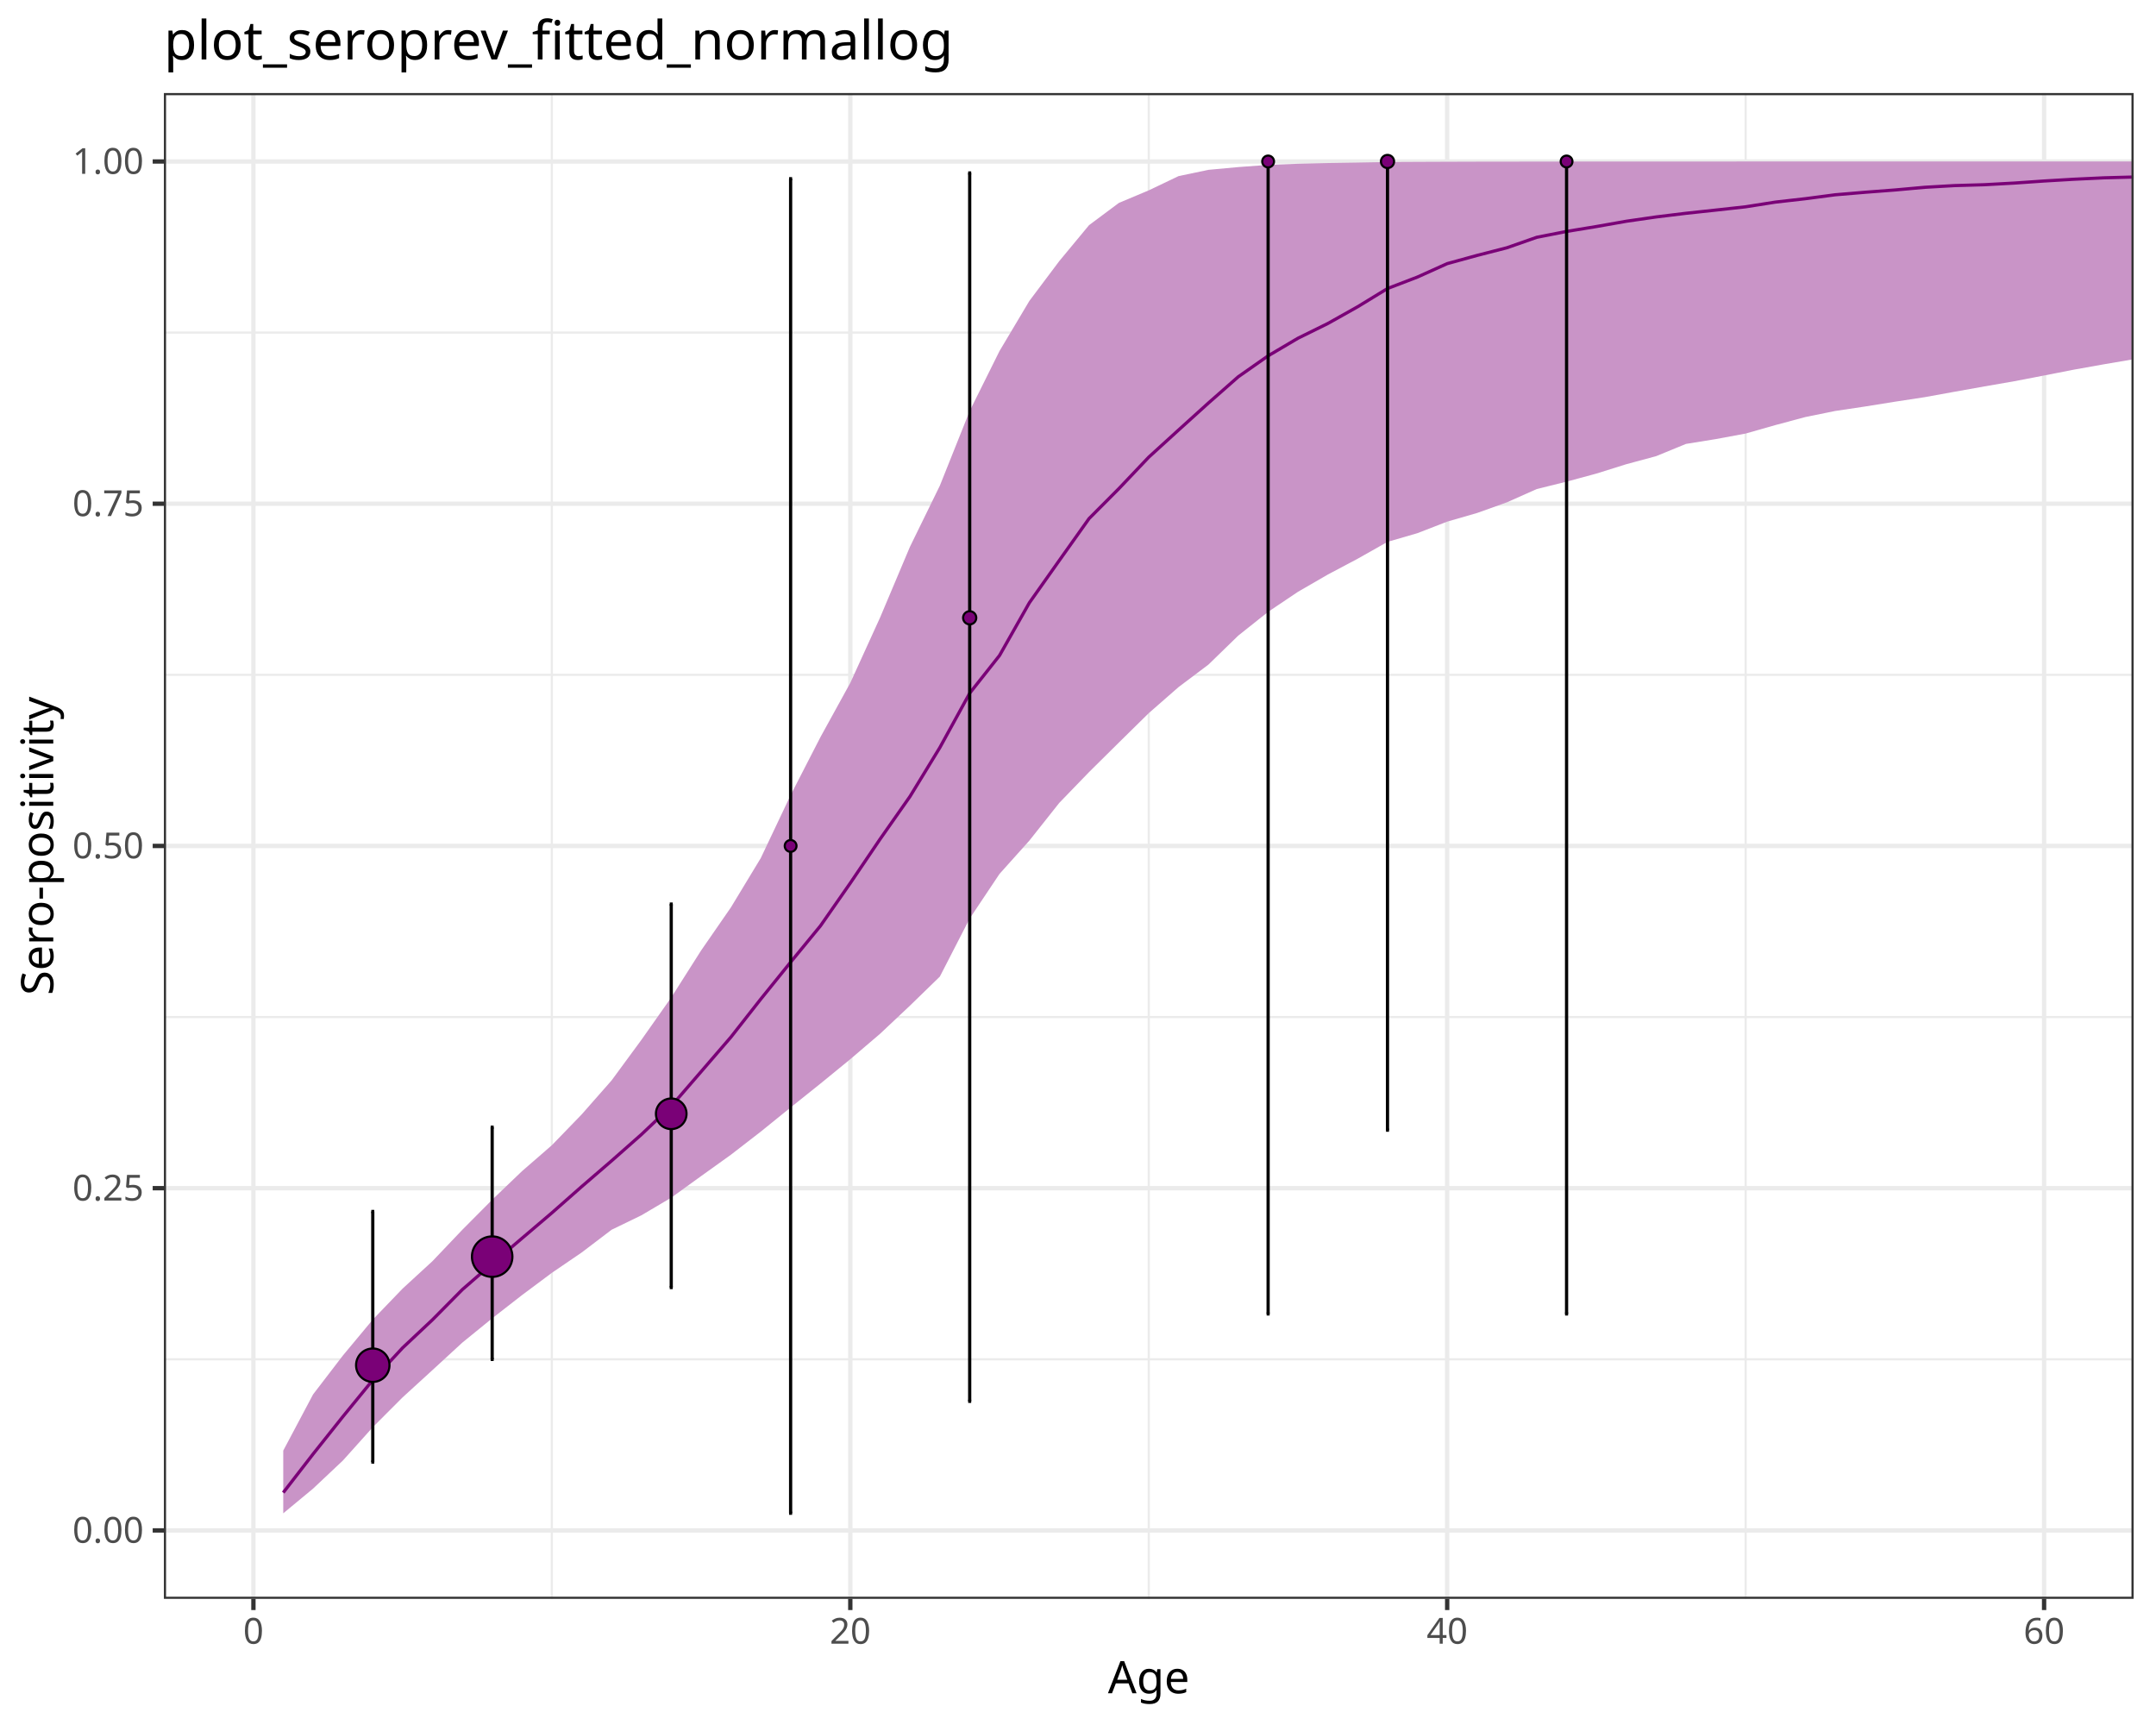
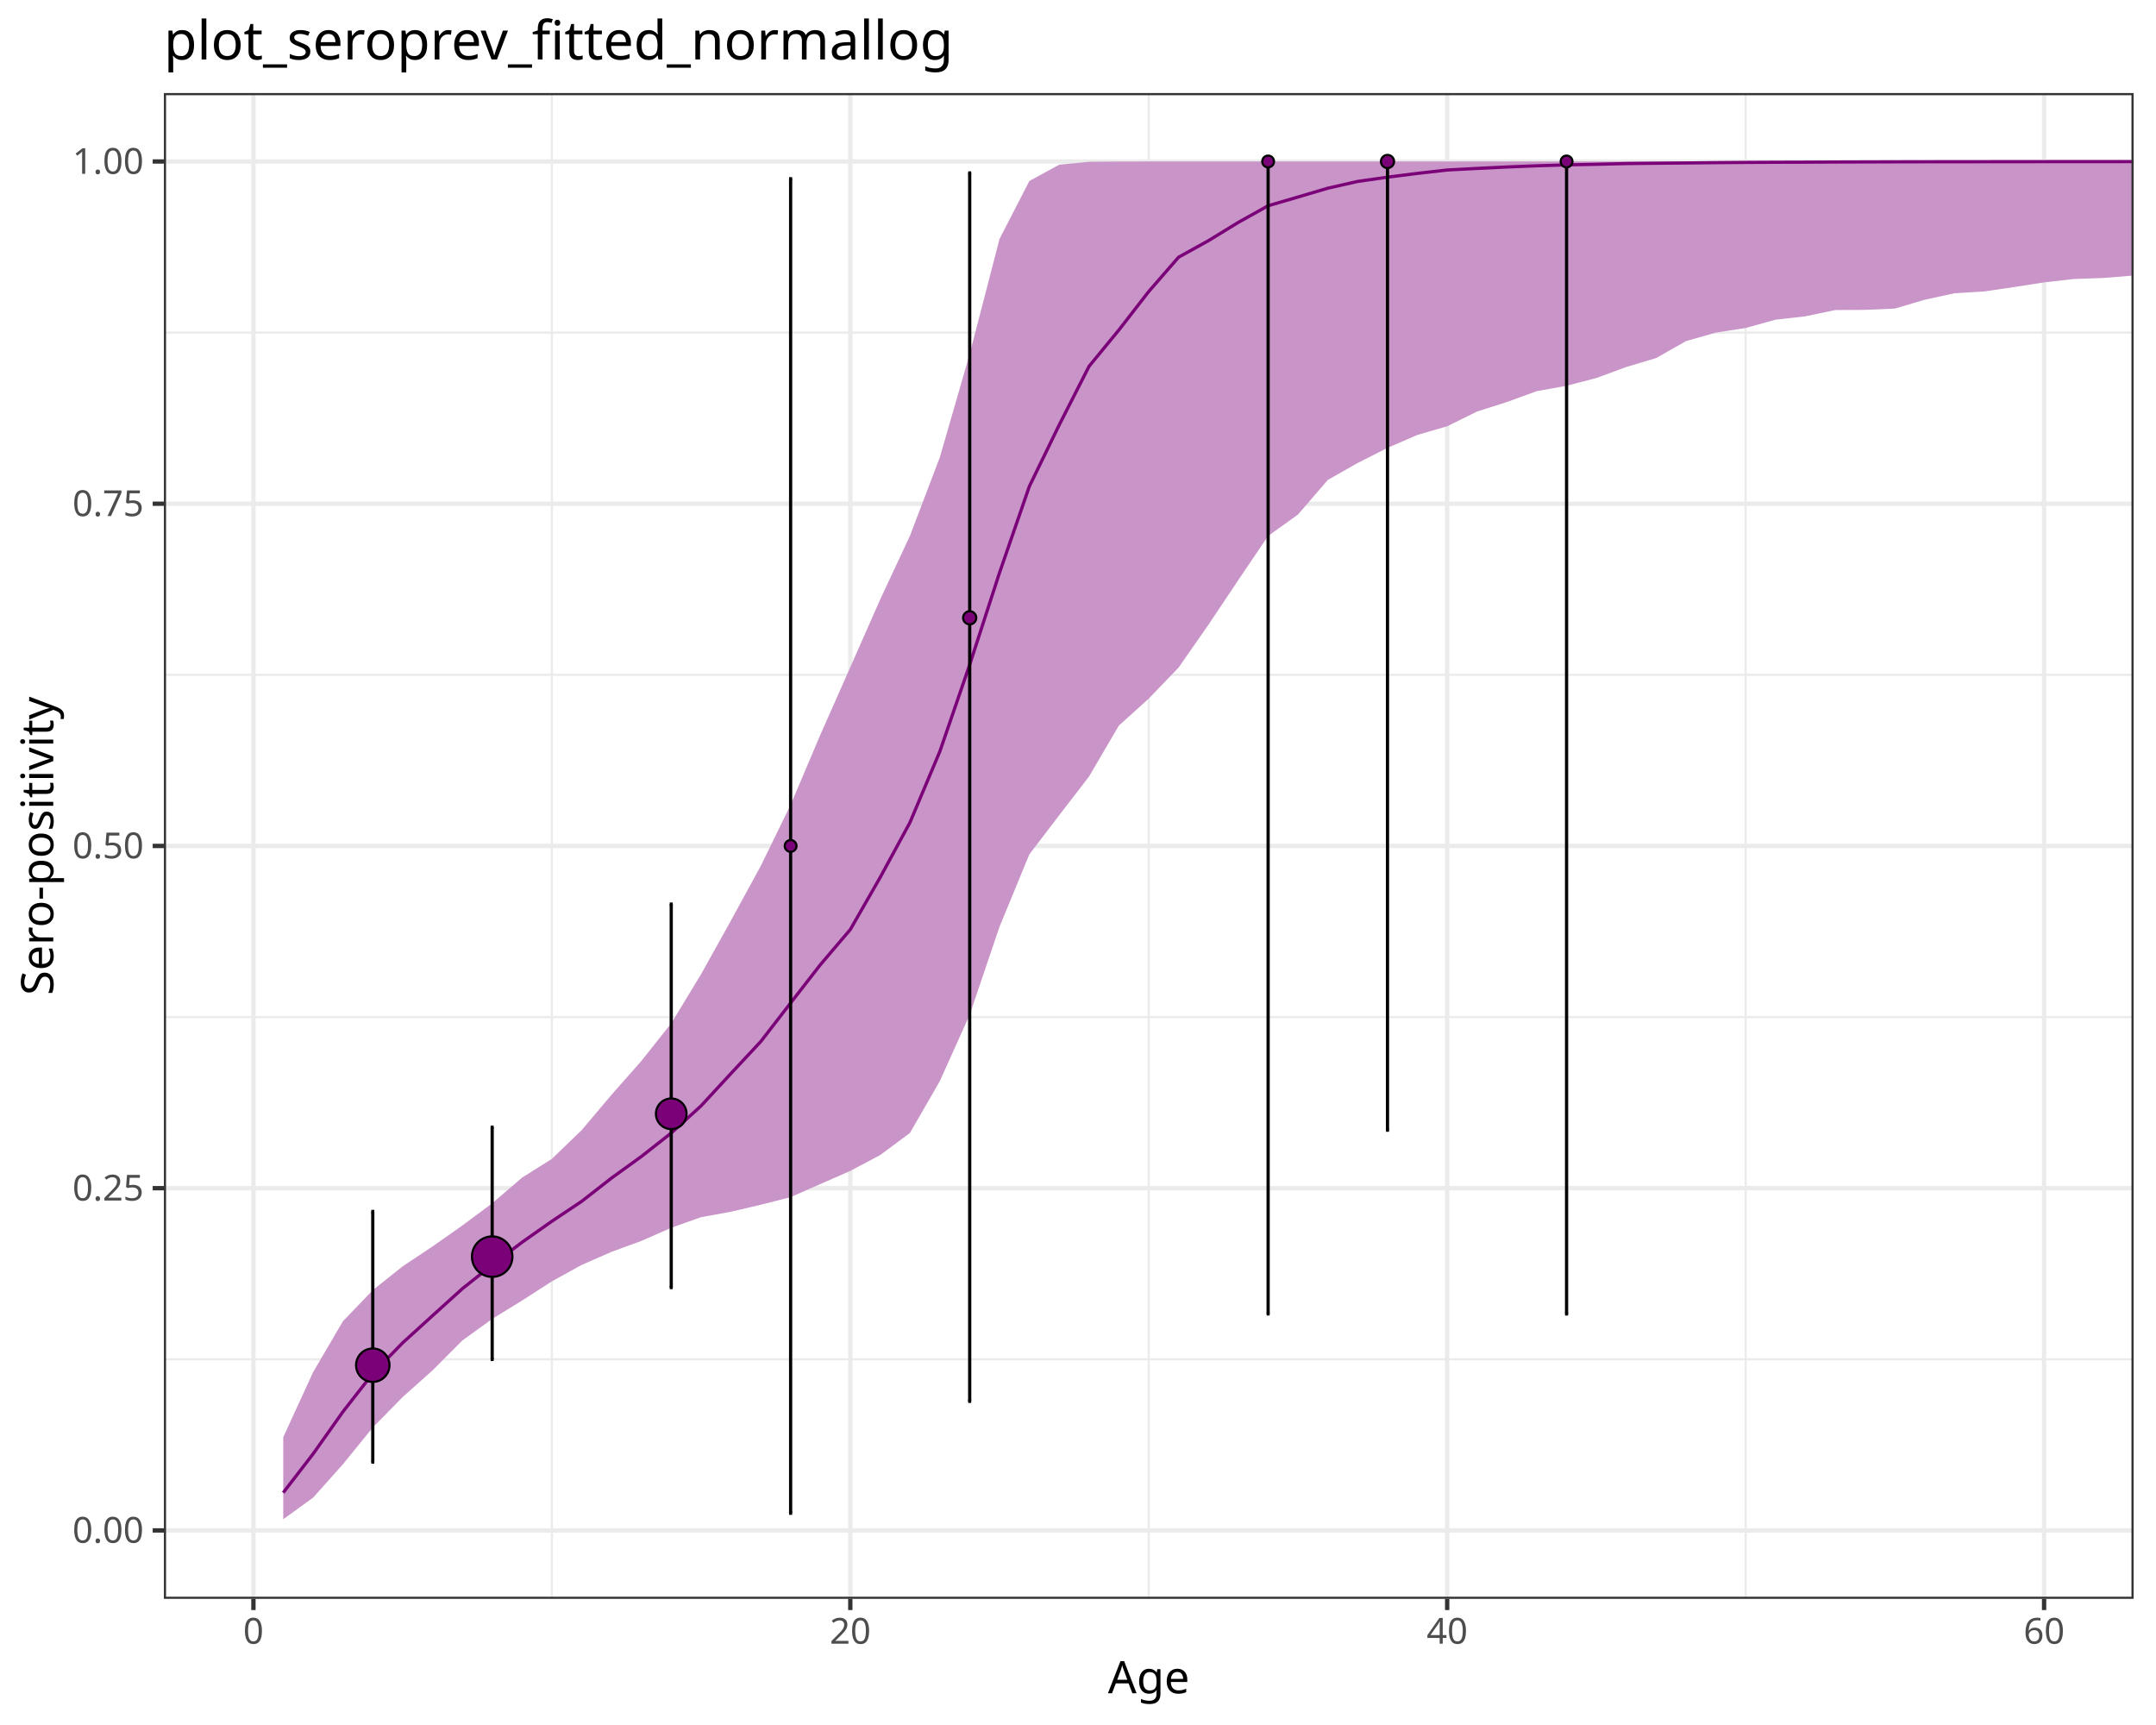
<svg xmlns="http://www.w3.org/2000/svg" class="svglite" data-engine-version="2.0" width="720.00pt" height="576.00pt" viewBox="0 0 720.00 576.00">
  <defs>
    <style type="text/css">
    .svglite line, .svglite polyline, .svglite polygon, .svglite path, .svglite rect, .svglite circle {
      fill: none;
      stroke: #000000;
      stroke-linecap: round;
      stroke-linejoin: round;
      stroke-miterlimit: 10.00;
    }
  </style>
  </defs>
  <rect width="100%" height="100%" style="stroke: none; fill: #FFFFFF;" />
  <defs>
    <clipPath id="cpMC4wMHw3MjAuMDB8MC4wMHw1NzYuMDA=">
      <rect x="0.00" y="0.00" width="720.00" height="576.00" />
    </clipPath>
  </defs>
  <g clip-path="url(#cpMC4wMHw3MjAuMDB8MC4wMHw1NzYuMDA=)">
    <rect x="0.00" y="0.00" width="720.00" height="576.00" style="stroke-width: 1.45; stroke: #FFFFFF; fill: #FFFFFF;" />
  </g>
  <defs>
    <clipPath id="cpNTQuNzN8NzEyLjUzfDMxLjA3fDUzMy44OA==">
      <rect x="54.73" y="31.07" width="657.80" height="502.81" />
    </clipPath>
  </defs>
  <g clip-path="url(#cpNTQuNzN8NzEyLjUzfDMxLjA3fDUzMy44OA==)">
    <rect x="54.73" y="31.07" width="657.80" height="502.81" style="stroke-width: 1.45; stroke: none; fill: #FFFFFF;" />
    <polyline points="54.73,453.89 712.53,453.89 " style="stroke-width: 0.73; stroke: #EBEBEB; stroke-linecap: butt;" />
    <polyline points="54.73,339.61 712.53,339.61 " style="stroke-width: 0.73; stroke: #EBEBEB; stroke-linecap: butt;" />
    <polyline points="54.73,225.34 712.53,225.34 " style="stroke-width: 0.73; stroke: #EBEBEB; stroke-linecap: butt;" />
    <polyline points="54.73,111.06 712.53,111.06 " style="stroke-width: 0.73; stroke: #EBEBEB; stroke-linecap: butt;" />
    <polyline points="184.29,533.88 184.29,31.07 " style="stroke-width: 0.73; stroke: #EBEBEB; stroke-linecap: butt;" />
    <polyline points="383.63,533.88 383.63,31.07 " style="stroke-width: 0.73; stroke: #EBEBEB; stroke-linecap: butt;" />
    <polyline points="582.96,533.88 582.96,31.07 " style="stroke-width: 0.73; stroke: #EBEBEB; stroke-linecap: butt;" />
    <polyline points="54.73,511.03 712.53,511.03 " style="stroke-width: 1.45; stroke: #EBEBEB; stroke-linecap: butt;" />
    <polyline points="54.73,396.75 712.53,396.75 " style="stroke-width: 1.45; stroke: #EBEBEB; stroke-linecap: butt;" />
    <polyline points="54.73,282.47 712.53,282.47 " style="stroke-width: 1.45; stroke: #EBEBEB; stroke-linecap: butt;" />
    <polyline points="54.73,168.20 712.53,168.20 " style="stroke-width: 1.45; stroke: #EBEBEB; stroke-linecap: butt;" />
    <polyline points="54.73,53.92 712.53,53.92 " style="stroke-width: 1.45; stroke: #EBEBEB; stroke-linecap: butt;" />
    <polyline points="84.63,533.88 84.63,31.07 " style="stroke-width: 1.45; stroke: #EBEBEB; stroke-linecap: butt;" />
    <polyline points="283.96,533.88 283.96,31.07 " style="stroke-width: 1.45; stroke: #EBEBEB; stroke-linecap: butt;" />
    <polyline points="483.29,533.88 483.29,31.07 " style="stroke-width: 1.45; stroke: #EBEBEB; stroke-linecap: butt;" />
    <polyline points="682.63,533.88 682.63,31.07 " style="stroke-width: 1.45; stroke: #EBEBEB; stroke-linecap: butt;" />
-     <polygon points="94.59,484.38 104.56,465.60 114.53,452.60 124.49,440.63 134.46,430.27 144.43,421.11 154.39,410.64 164.36,400.61 174.33,391.06 184.29,382.41 194.26,372.11 204.23,360.78 214.19,347.23 224.16,333.08 234.13,317.39 244.09,302.99 254.06,286.53 264.03,265.51 273.99,246.13 283.96,228.02 293.93,206.15 303.89,182.56 313.86,162.18 323.83,137.24 333.79,117.21 343.76,100.48 353.73,87.20 363.69,75.18 373.66,67.75 383.63,63.56 393.59,58.80 403.56,56.71 413.53,55.79 423.49,55.06 433.46,54.68 443.43,54.44 453.39,54.28 463.36,54.10 473.33,54.05 483.29,54.01 493.26,53.98 503.23,53.97 513.19,53.95 523.16,53.94 533.13,53.94 543.09,53.93 553.06,53.93 563.03,53.93 572.99,53.93 582.96,53.92 592.93,53.92 602.89,53.92 612.86,53.92 622.83,53.92 632.79,53.92 642.76,53.92 652.73,53.92 662.69,53.92 672.66,53.92 682.63,53.92 692.59,53.92 702.56,53.92 712.53,53.92 722.49,53.92 732.46,53.92 742.43,53.92 752.39,53.92 762.36,53.92 772.33,53.92 782.29,53.92 792.26,53.92 802.23,53.92 812.19,53.92 822.16,53.92 832.13,53.92 842.09,53.92 852.06,53.92 862.03,53.92 872.00,53.92 881.96,53.92 881.96,106.15 872.00,106.83 862.03,107.41 852.06,107.88 842.09,108.14 832.13,108.56 822.16,109.89 812.19,110.29 802.23,111.31 792.26,111.56 782.29,112.06 772.33,113.27 762.36,113.79 752.39,114.38 742.43,115.14 732.46,116.67 722.49,118.29 712.53,119.95 702.56,121.65 692.59,123.43 682.63,125.38 672.66,127.30 662.69,129.03 652.73,130.81 642.76,132.62 632.79,134.14 622.83,135.74 612.86,137.23 602.89,139.26 592.93,141.93 582.96,144.77 572.99,146.62 563.03,148.23 553.06,152.32 543.09,155.01 533.13,158.13 523.16,160.83 513.19,163.30 503.23,167.74 493.26,171.30 483.29,174.18 473.33,178.04 463.36,180.94 453.39,186.57 443.43,191.85 433.46,197.61 423.49,204.31 413.53,212.23 403.56,221.92 393.59,229.42 383.63,238.13 373.66,247.94 363.69,257.81 353.73,268.11 343.76,280.69 333.79,291.81 323.83,306.71 313.86,326.10 303.89,335.79 293.93,345.17 283.96,353.68 273.99,361.83 264.03,369.80 254.06,377.87 244.09,385.58 234.13,392.72 224.16,399.92 214.19,405.81 204.23,410.64 194.26,418.22 184.29,425.02 174.33,432.45 164.36,440.21 154.39,448.32 144.43,457.48 134.46,466.59 124.49,476.57 114.53,487.67 104.56,497.06 94.59,505.32 " style="stroke-width: 0.00; stroke: none; stroke-linecap: butt; fill: #C994C7;" />
-     <polyline points="94.59,484.38 104.56,465.60 114.53,452.60 124.49,440.63 134.46,430.27 144.43,421.11 154.39,410.64 164.36,400.61 174.33,391.06 184.29,382.41 194.26,372.11 204.23,360.78 214.19,347.23 224.16,333.08 234.13,317.39 244.09,302.99 254.06,286.53 264.03,265.51 273.99,246.13 283.96,228.02 293.93,206.15 303.89,182.56 313.86,162.18 323.83,137.24 333.79,117.21 343.76,100.48 353.73,87.20 363.69,75.18 373.66,67.75 383.63,63.56 393.59,58.80 403.56,56.71 413.53,55.79 423.49,55.06 433.46,54.68 443.43,54.44 453.39,54.28 463.36,54.10 473.33,54.05 483.29,54.01 493.26,53.98 503.23,53.97 513.19,53.95 523.16,53.94 533.13,53.94 543.09,53.93 553.06,53.93 563.03,53.93 572.99,53.93 582.96,53.92 592.93,53.92 602.89,53.92 612.86,53.92 622.83,53.92 632.79,53.92 642.76,53.92 652.73,53.92 662.69,53.92 672.66,53.92 682.63,53.92 692.59,53.92 702.56,53.92 712.53,53.92 722.49,53.92 732.46,53.92 742.43,53.92 752.39,53.92 762.36,53.92 772.33,53.92 782.29,53.92 792.26,53.92 802.23,53.92 812.19,53.92 822.16,53.92 832.13,53.92 842.09,53.92 852.06,53.92 862.03,53.92 872.00,53.92 881.96,53.92 " style="stroke-width: 1.07; stroke: none; stroke-linecap: butt;" />
-     <polyline points="881.96,106.15 872.00,106.83 862.03,107.41 852.06,107.88 842.09,108.14 832.13,108.56 822.16,109.89 812.19,110.29 802.23,111.31 792.26,111.56 782.29,112.06 772.33,113.27 762.36,113.79 752.39,114.38 742.43,115.14 732.46,116.67 722.49,118.29 712.53,119.95 702.56,121.65 692.59,123.43 682.63,125.38 672.66,127.30 662.69,129.03 652.73,130.81 642.76,132.62 632.79,134.14 622.83,135.74 612.86,137.23 602.89,139.26 592.93,141.93 582.96,144.77 572.99,146.62 563.03,148.23 553.06,152.32 543.09,155.01 533.13,158.13 523.16,160.83 513.19,163.30 503.23,167.74 493.26,171.30 483.29,174.18 473.33,178.04 463.36,180.94 453.39,186.57 443.43,191.85 433.46,197.61 423.49,204.31 413.53,212.23 403.56,221.92 393.59,229.42 383.63,238.13 373.66,247.94 363.69,257.81 353.73,268.11 343.76,280.69 333.79,291.81 323.83,306.71 313.86,326.10 303.89,335.79 293.93,345.17 283.96,353.68 273.99,361.83 264.03,369.80 254.06,377.87 244.09,385.58 234.13,392.72 224.16,399.92 214.19,405.81 204.23,410.64 194.26,418.22 184.29,425.02 174.33,432.45 164.36,440.21 154.39,448.32 144.43,457.48 134.46,466.59 124.49,476.57 114.53,487.67 104.56,497.06 94.59,505.32 " style="stroke-width: 1.07; stroke: none; stroke-linecap: butt;" />
-     <polyline points="94.59,498.40 104.56,485.52 114.53,473.00 124.49,460.81 134.46,450.05 144.43,440.68 154.39,430.61 164.36,421.94 174.33,413.47 184.29,405.00 194.26,396.21 204.23,387.62 214.19,378.83 224.16,369.37 234.13,357.84 244.09,346.30 254.06,333.61 264.03,321.28 273.99,309.16 283.96,294.87 293.93,280.15 303.89,265.96 313.86,249.63 323.83,231.47 333.79,218.88 343.76,201.27 353.73,187.17 363.69,173.16 373.66,163.15 383.63,152.65 393.59,143.58 403.56,134.57 413.53,125.80 423.49,118.82 433.46,112.94 443.43,108.02 453.39,102.43 463.36,96.34 473.33,92.52 483.29,88.03 493.26,85.29 503.23,82.73 513.19,79.24 523.16,77.28 533.13,75.64 543.09,73.88 553.06,72.44 563.03,71.22 572.99,70.15 582.96,69.05 592.93,67.48 602.89,66.35 612.86,65.04 622.83,64.20 632.79,63.44 642.76,62.54 652.73,61.97 662.69,61.68 672.66,61.13 682.63,60.44 692.59,59.85 702.56,59.38 712.53,59.11 722.49,58.71 732.46,58.44 742.43,58.15 752.39,57.87 762.36,57.63 772.33,57.56 782.29,57.33 792.26,57.12 802.23,56.76 812.19,56.52 822.16,56.36 832.13,56.20 842.09,56.13 852.06,55.98 862.03,55.89 872.00,55.81 881.96,55.67 " style="stroke-width: 1.07; stroke: #7A0177; stroke-linecap: butt;" />
+     <polygon points="94.59,479.91 104.56,458.19 114.53,441.17 124.49,430.80 134.46,422.85 144.43,416.21 154.39,409.22 164.36,401.80 174.33,393.24 184.29,386.97 194.26,377.35 204.23,365.55 214.19,354.26 224.16,341.71 234.13,325.30 244.09,307.40 254.06,289.15 264.03,268.74 273.99,245.27 283.96,222.78 293.93,200.19 303.89,178.89 313.86,152.70 323.83,118.21 333.79,79.80 343.76,60.43 353.73,54.99 363.69,54.02 373.66,53.93 383.63,53.92 393.59,53.92 403.56,53.92 413.53,53.92 423.49,53.92 433.46,53.92 443.43,53.92 453.39,53.92 463.36,53.92 473.33,53.92 483.29,53.92 493.26,53.92 503.23,53.92 513.19,53.92 523.16,53.92 533.13,53.92 543.09,53.92 553.06,53.92 563.03,53.92 572.99,53.92 582.96,53.92 592.93,53.92 602.89,53.92 612.86,53.92 622.83,53.92 632.79,53.92 642.76,53.92 652.73,53.92 662.69,53.92 672.66,53.92 682.63,53.92 692.59,53.92 702.56,53.92 712.53,53.92 722.49,53.92 732.46,53.92 742.43,53.92 752.39,53.92 762.36,53.92 772.33,53.92 782.29,53.92 792.26,53.92 802.23,53.92 812.19,53.92 822.16,53.92 832.13,53.92 842.09,53.92 852.06,53.92 862.03,53.92 872.00,53.92 881.96,53.92 881.96,82.61 872.00,83.24 862.03,83.95 852.06,84.63 842.09,85.03 832.13,85.09 822.16,85.36 812.19,86.32 802.23,87.45 792.26,88.98 782.29,89.25 772.33,89.66 762.36,89.83 752.39,90.19 742.43,90.48 732.46,90.63 722.49,91.97 712.53,92.00 702.56,92.81 692.59,93.16 682.63,94.29 672.66,95.85 662.69,97.30 652.73,97.92 642.76,100.09 632.79,103.04 622.83,103.47 612.86,103.53 602.89,105.62 592.93,106.75 582.96,109.52 572.99,111.07 563.03,113.91 553.06,119.57 543.09,122.55 533.13,126.21 523.16,128.82 513.19,130.61 503.23,134.24 493.26,137.42 483.29,142.34 473.33,145.23 463.36,149.55 453.39,154.60 443.43,160.25 433.46,171.82 423.49,178.96 413.53,193.70 403.56,208.61 393.59,222.91 383.63,233.27 373.66,242.27 363.69,259.28 353.73,272.21 343.76,285.27 333.79,309.46 323.83,338.84 313.86,360.98 303.89,378.29 293.93,385.70 283.96,390.98 273.99,395.36 264.03,399.74 254.06,402.28 244.09,404.62 234.13,406.42 224.16,409.98 214.19,414.36 204.23,418.00 194.26,422.37 184.29,427.86 174.33,434.28 164.36,440.41 154.39,447.61 144.43,457.60 134.46,466.50 124.49,476.67 114.53,488.92 104.56,500.09 94.59,507.30 " style="stroke-width: 0.00; stroke: none; stroke-linecap: butt; fill: #C994C7;" />
+     <polyline points="94.59,479.91 104.56,458.19 114.53,441.17 124.49,430.80 134.46,422.85 144.43,416.21 154.39,409.22 164.36,401.80 174.33,393.24 184.29,386.97 194.26,377.35 204.23,365.55 214.19,354.26 224.16,341.71 234.13,325.30 244.09,307.40 254.06,289.15 264.03,268.74 273.99,245.27 283.96,222.78 293.93,200.19 303.89,178.89 313.86,152.70 323.83,118.21 333.79,79.80 343.76,60.43 353.73,54.99 363.69,54.02 373.66,53.93 383.63,53.92 393.59,53.92 403.56,53.92 413.53,53.92 423.49,53.92 433.46,53.92 443.43,53.92 453.39,53.92 463.36,53.92 473.33,53.92 483.29,53.92 493.26,53.92 503.23,53.92 513.19,53.92 523.16,53.92 533.13,53.92 543.09,53.92 553.06,53.92 563.03,53.92 572.99,53.92 582.96,53.92 592.93,53.92 602.89,53.92 612.86,53.92 622.83,53.92 632.79,53.92 642.76,53.92 652.73,53.92 662.69,53.92 672.66,53.92 682.63,53.92 692.59,53.92 702.56,53.92 712.53,53.92 722.49,53.92 732.46,53.92 742.43,53.92 752.39,53.92 762.36,53.92 772.33,53.92 782.29,53.92 792.26,53.92 802.23,53.92 812.19,53.92 822.16,53.92 832.13,53.92 842.09,53.92 852.06,53.92 862.03,53.92 872.00,53.92 881.96,53.92 " style="stroke-width: 1.07; stroke: none; stroke-linecap: butt;" />
+     <polyline points="881.96,82.61 872.00,83.24 862.03,83.95 852.06,84.63 842.09,85.03 832.13,85.09 822.16,85.36 812.19,86.32 802.23,87.45 792.26,88.98 782.29,89.25 772.33,89.66 762.36,89.83 752.39,90.19 742.43,90.48 732.46,90.63 722.49,91.97 712.53,92.00 702.56,92.81 692.59,93.16 682.63,94.29 672.66,95.85 662.69,97.30 652.73,97.92 642.76,100.09 632.79,103.04 622.83,103.47 612.86,103.53 602.89,105.62 592.93,106.75 582.96,109.52 572.99,111.07 563.03,113.91 553.06,119.57 543.09,122.55 533.13,126.21 523.16,128.82 513.19,130.61 503.23,134.24 493.26,137.42 483.29,142.34 473.33,145.23 463.36,149.55 453.39,154.60 443.43,160.25 433.46,171.82 423.49,178.96 413.53,193.70 403.56,208.61 393.59,222.91 383.63,233.27 373.66,242.27 363.69,259.28 353.73,272.21 343.76,285.27 333.79,309.46 323.83,338.84 313.86,360.98 303.89,378.29 293.93,385.70 283.96,390.98 273.99,395.36 264.03,399.74 254.06,402.28 244.09,404.62 234.13,406.42 224.16,409.98 214.19,414.36 204.23,418.00 194.26,422.37 184.29,427.86 174.33,434.28 164.36,440.41 154.39,447.61 144.43,457.60 134.46,466.50 124.49,476.67 114.53,488.92 104.56,500.09 94.59,507.30 " style="stroke-width: 1.07; stroke: none; stroke-linecap: butt;" />
+     <polyline points="94.59,498.42 104.56,485.47 114.53,471.39 124.49,458.64 134.46,448.40 144.43,439.33 154.39,430.32 164.36,422.38 174.33,414.81 184.29,407.80 194.26,401.14 204.23,393.36 214.19,386.17 224.16,378.33 234.13,369.25 244.09,358.47 254.06,347.78 264.03,334.90 273.99,322.09 283.96,310.38 293.93,292.99 303.89,274.62 313.86,250.92 323.83,221.94 333.79,191.24 343.76,162.39 353.73,141.87 363.69,122.32 373.66,110.18 383.63,97.33 393.59,85.88 403.56,80.37 413.53,74.26 423.49,68.70 433.46,65.79 443.43,62.84 453.39,60.58 463.36,59.16 473.33,57.90 483.29,56.77 493.26,56.24 503.23,55.76 513.19,55.36 523.16,55.06 533.13,54.86 543.09,54.62 553.06,54.51 563.03,54.42 572.99,54.31 582.96,54.23 592.93,54.18 602.89,54.15 612.86,54.10 622.83,54.07 632.79,54.04 642.76,54.02 652.73,54.01 662.69,54.00 672.66,53.99 682.63,53.98 692.59,53.97 702.56,53.97 712.53,53.96 722.49,53.95 732.46,53.95 742.43,53.95 752.39,53.94 762.36,53.94 772.33,53.94 782.29,53.94 792.26,53.93 802.23,53.93 812.19,53.93 822.16,53.93 832.13,53.93 842.09,53.93 852.06,53.93 862.03,53.93 872.00,53.93 881.96,53.93 " style="stroke-width: 1.07; stroke: #7A0177; stroke-linecap: butt;" />
    <polyline points="124.00,404.53 124.99,404.53 " style="stroke-width: 1.07; stroke-linecap: butt;" />
    <polyline points="124.49,404.53 124.49,488.20 " style="stroke-width: 1.07; stroke-linecap: butt;" />
    <polyline points="124.00,488.20 124.99,488.20 " style="stroke-width: 1.07; stroke-linecap: butt;" />
    <polyline points="163.86,376.38 164.86,376.38 " style="stroke-width: 1.07; stroke-linecap: butt;" />
    <polyline points="164.36,376.38 164.36,453.92 " style="stroke-width: 1.07; stroke-linecap: butt;" />
    <polyline points="163.86,453.92 164.86,453.92 " style="stroke-width: 1.07; stroke-linecap: butt;" />
    <polyline points="223.66,301.88 224.66,301.88 " style="stroke-width: 1.07; stroke-linecap: butt;" />
    <polyline points="224.16,301.88 224.16,429.92 " style="stroke-width: 1.07; stroke-linecap: butt;" />
    <polyline points="223.66,429.92 224.66,429.92 " style="stroke-width: 1.07; stroke-linecap: butt;" />
    <polyline points="263.53,59.67 264.53,59.67 " style="stroke-width: 1.07; stroke-linecap: butt;" />
    <polyline points="264.03,59.67 264.03,505.28 " style="stroke-width: 1.07; stroke-linecap: butt;" />
    <polyline points="263.53,505.28 264.53,505.28 " style="stroke-width: 1.07; stroke-linecap: butt;" />
    <polyline points="323.33,57.76 324.33,57.76 " style="stroke-width: 1.07; stroke-linecap: butt;" />
    <polyline points="323.83,57.76 323.83,467.92 " style="stroke-width: 1.07; stroke-linecap: butt;" />
    <polyline points="323.33,467.92 324.33,467.92 " style="stroke-width: 1.07; stroke-linecap: butt;" />
    <polyline points="423.00,53.92 423.99,53.92 " style="stroke-width: 1.07; stroke-linecap: butt;" />
    <polyline points="423.49,53.92 423.49,438.75 " style="stroke-width: 1.07; stroke-linecap: butt;" />
    <polyline points="423.00,438.75 423.99,438.75 " style="stroke-width: 1.07; stroke-linecap: butt;" />
    <polyline points="462.86,53.92 463.86,53.92 " style="stroke-width: 1.07; stroke-linecap: butt;" />
    <polyline points="463.36,53.92 463.36,377.37 " style="stroke-width: 1.07; stroke-linecap: butt;" />
    <polyline points="462.86,377.37 463.86,377.37 " style="stroke-width: 1.07; stroke-linecap: butt;" />
    <polyline points="522.66,53.92 523.66,53.92 " style="stroke-width: 1.07; stroke-linecap: butt;" />
    <polyline points="523.16,53.92 523.16,438.75 " style="stroke-width: 1.07; stroke-linecap: butt;" />
    <polyline points="522.66,438.75 523.66,438.75 " style="stroke-width: 1.07; stroke-linecap: butt;" />
    <polyline points="722.00,53.92 722.99,53.92 " style="stroke-width: 1.07; stroke-linecap: butt;" />
    <polyline points="722.49,53.92 722.49,499.60 " style="stroke-width: 1.07; stroke-linecap: butt;" />
    <polyline points="722.00,499.60 722.99,499.60 " style="stroke-width: 1.07; stroke-linecap: butt;" />
    <circle cx="124.49" cy="455.86" r="5.58" style="stroke-width: 0.71; fill: #7A0177;" />
    <circle cx="164.36" cy="419.61" r="6.76" style="stroke-width: 0.71; fill: #7A0177;" />
    <circle cx="224.16" cy="371.91" r="5.11" style="stroke-width: 0.71; fill: #7A0177;" />
    <circle cx="264.03" cy="282.47" r="1.97" style="stroke-width: 0.71; fill: #7A0177;" />
    <circle cx="323.83" cy="206.29" r="2.20" style="stroke-width: 0.71; fill: #7A0177;" />
    <circle cx="423.49" cy="53.92" r="1.97" style="stroke-width: 0.71; fill: #7A0177;" />
    <circle cx="463.36" cy="53.92" r="2.20" style="stroke-width: 0.71; fill: #7A0177;" />
    <circle cx="523.16" cy="53.92" r="1.97" style="stroke-width: 0.71; fill: #7A0177;" />
    <circle cx="722.49" cy="53.92" r="1.42" style="stroke-width: 0.71; fill: #7A0177;" />
    <rect x="54.73" y="31.07" width="657.80" height="502.81" style="stroke-width: 1.45; stroke: #333333;" />
  </g>
  <g clip-path="url(#cpMC4wMHw3MjAuMDB8MC4wMHw1NzYuMDA=)">
    <text x="48.00" y="515.15" text-anchor="end" style="font-size: 12.00px; fill: #4D4D4D; font-family: sans;" textLength="23.36px" lengthAdjust="spacingAndGlyphs">0.00</text>
    <text x="48.00" y="400.88" text-anchor="end" style="font-size: 12.00px; fill: #4D4D4D; font-family: sans;" textLength="23.36px" lengthAdjust="spacingAndGlyphs">0.25</text>
    <text x="48.00" y="286.60" text-anchor="end" style="font-size: 12.00px; fill: #4D4D4D; font-family: sans;" textLength="23.36px" lengthAdjust="spacingAndGlyphs">0.50</text>
    <text x="48.00" y="172.33" text-anchor="end" style="font-size: 12.00px; fill: #4D4D4D; font-family: sans;" textLength="23.36px" lengthAdjust="spacingAndGlyphs">0.75</text>
    <text x="48.00" y="58.05" text-anchor="end" style="font-size: 12.00px; fill: #4D4D4D; font-family: sans;" textLength="23.36px" lengthAdjust="spacingAndGlyphs">1.00</text>
    <polyline points="50.99,511.03 54.73,511.03 " style="stroke-width: 1.45; stroke: #333333; stroke-linecap: butt;" />
    <polyline points="50.99,396.75 54.73,396.75 " style="stroke-width: 1.45; stroke: #333333; stroke-linecap: butt;" />
    <polyline points="50.99,282.47 54.73,282.47 " style="stroke-width: 1.45; stroke: #333333; stroke-linecap: butt;" />
    <polyline points="50.99,168.20 54.73,168.20 " style="stroke-width: 1.45; stroke: #333333; stroke-linecap: butt;" />
    <polyline points="50.99,53.92 54.73,53.92 " style="stroke-width: 1.45; stroke: #333333; stroke-linecap: butt;" />
    <polyline points="84.63,537.62 84.63,533.88 " style="stroke-width: 1.45; stroke: #333333; stroke-linecap: butt;" />
    <polyline points="283.96,537.62 283.96,533.88 " style="stroke-width: 1.45; stroke: #333333; stroke-linecap: butt;" />
    <polyline points="483.29,537.62 483.29,533.88 " style="stroke-width: 1.45; stroke: #333333; stroke-linecap: butt;" />
    <polyline points="682.63,537.62 682.63,533.88 " style="stroke-width: 1.45; stroke: #333333; stroke-linecap: butt;" />
    <text x="84.63" y="548.86" text-anchor="middle" style="font-size: 12.00px; fill: #4D4D4D; font-family: sans;" textLength="6.67px" lengthAdjust="spacingAndGlyphs">0</text>
    <text x="283.96" y="548.86" text-anchor="middle" style="font-size: 12.00px; fill: #4D4D4D; font-family: sans;" textLength="13.35px" lengthAdjust="spacingAndGlyphs">20</text>
    <text x="483.29" y="548.86" text-anchor="middle" style="font-size: 12.00px; fill: #4D4D4D; font-family: sans;" textLength="13.35px" lengthAdjust="spacingAndGlyphs">40</text>
    <text x="682.63" y="548.86" text-anchor="middle" style="font-size: 12.00px; fill: #4D4D4D; font-family: sans;" textLength="13.35px" lengthAdjust="spacingAndGlyphs">60</text>
    <text x="383.63" y="565.41" text-anchor="middle" style="font-size: 15.00px; font-family: sans;" textLength="26.69px" lengthAdjust="spacingAndGlyphs">Age</text>
    <text transform="translate(17.79,282.47) rotate(-90)" text-anchor="middle" style="font-size: 15.00px; font-family: sans;" textLength="94.21px" lengthAdjust="spacingAndGlyphs">Sero-positivity</text>
    <text x="54.73" y="19.86" style="font-size: 18.00px; font-family: sans;" textLength="247.17px" lengthAdjust="spacingAndGlyphs">plot_seroprev_fitted_normallog</text>
  </g>
</svg>
